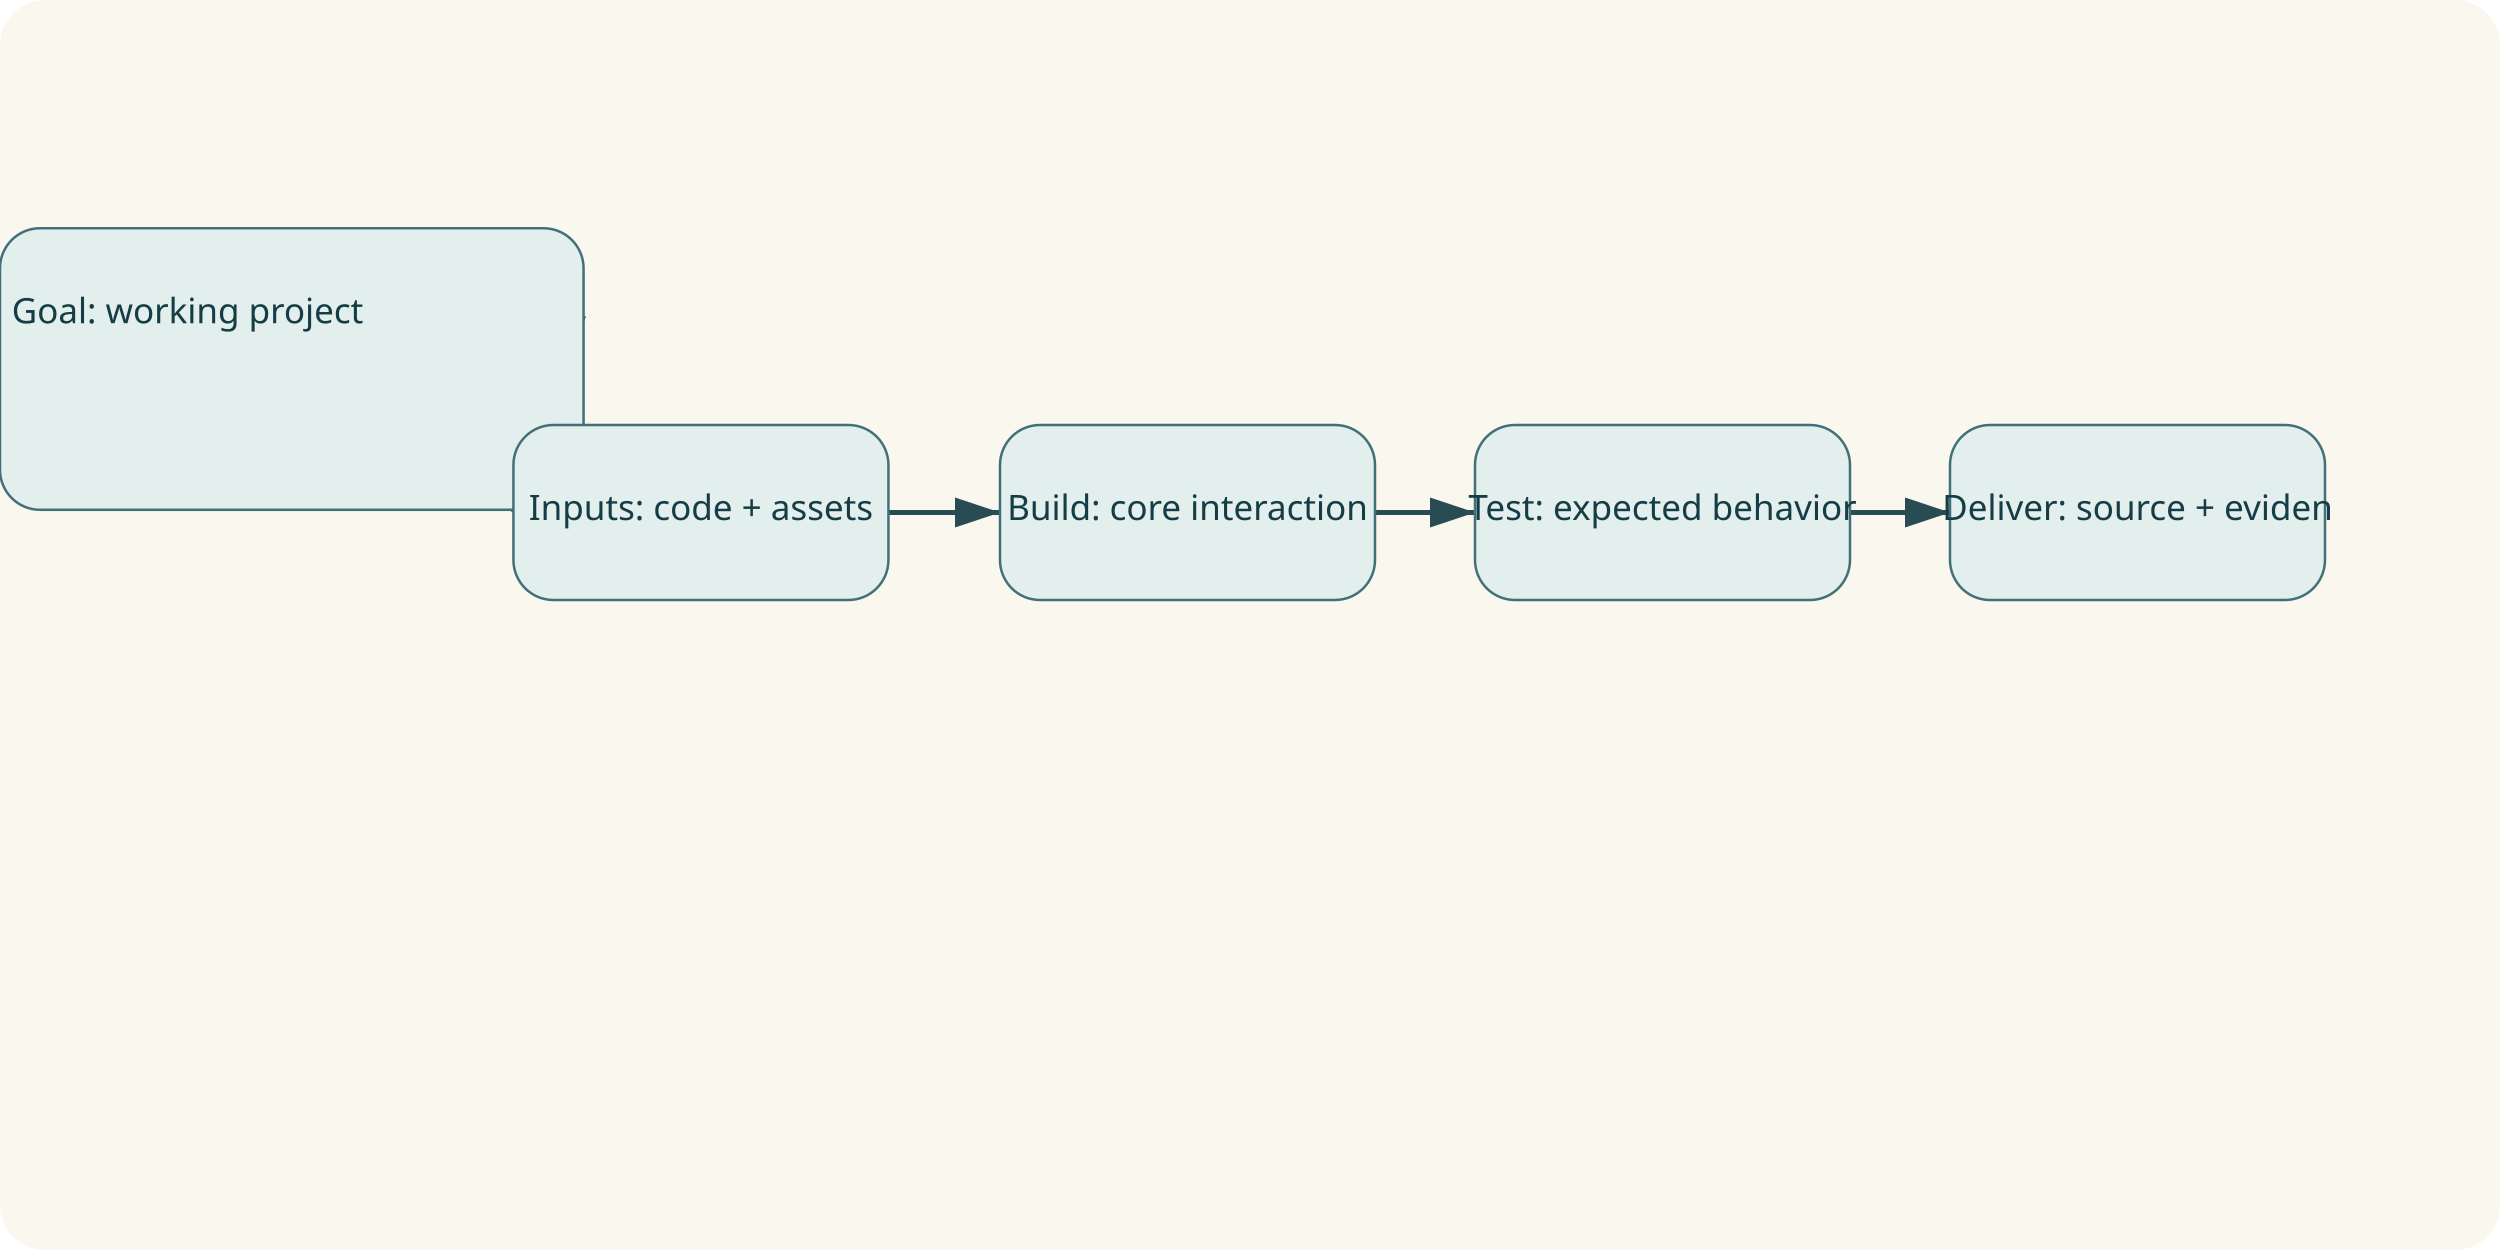
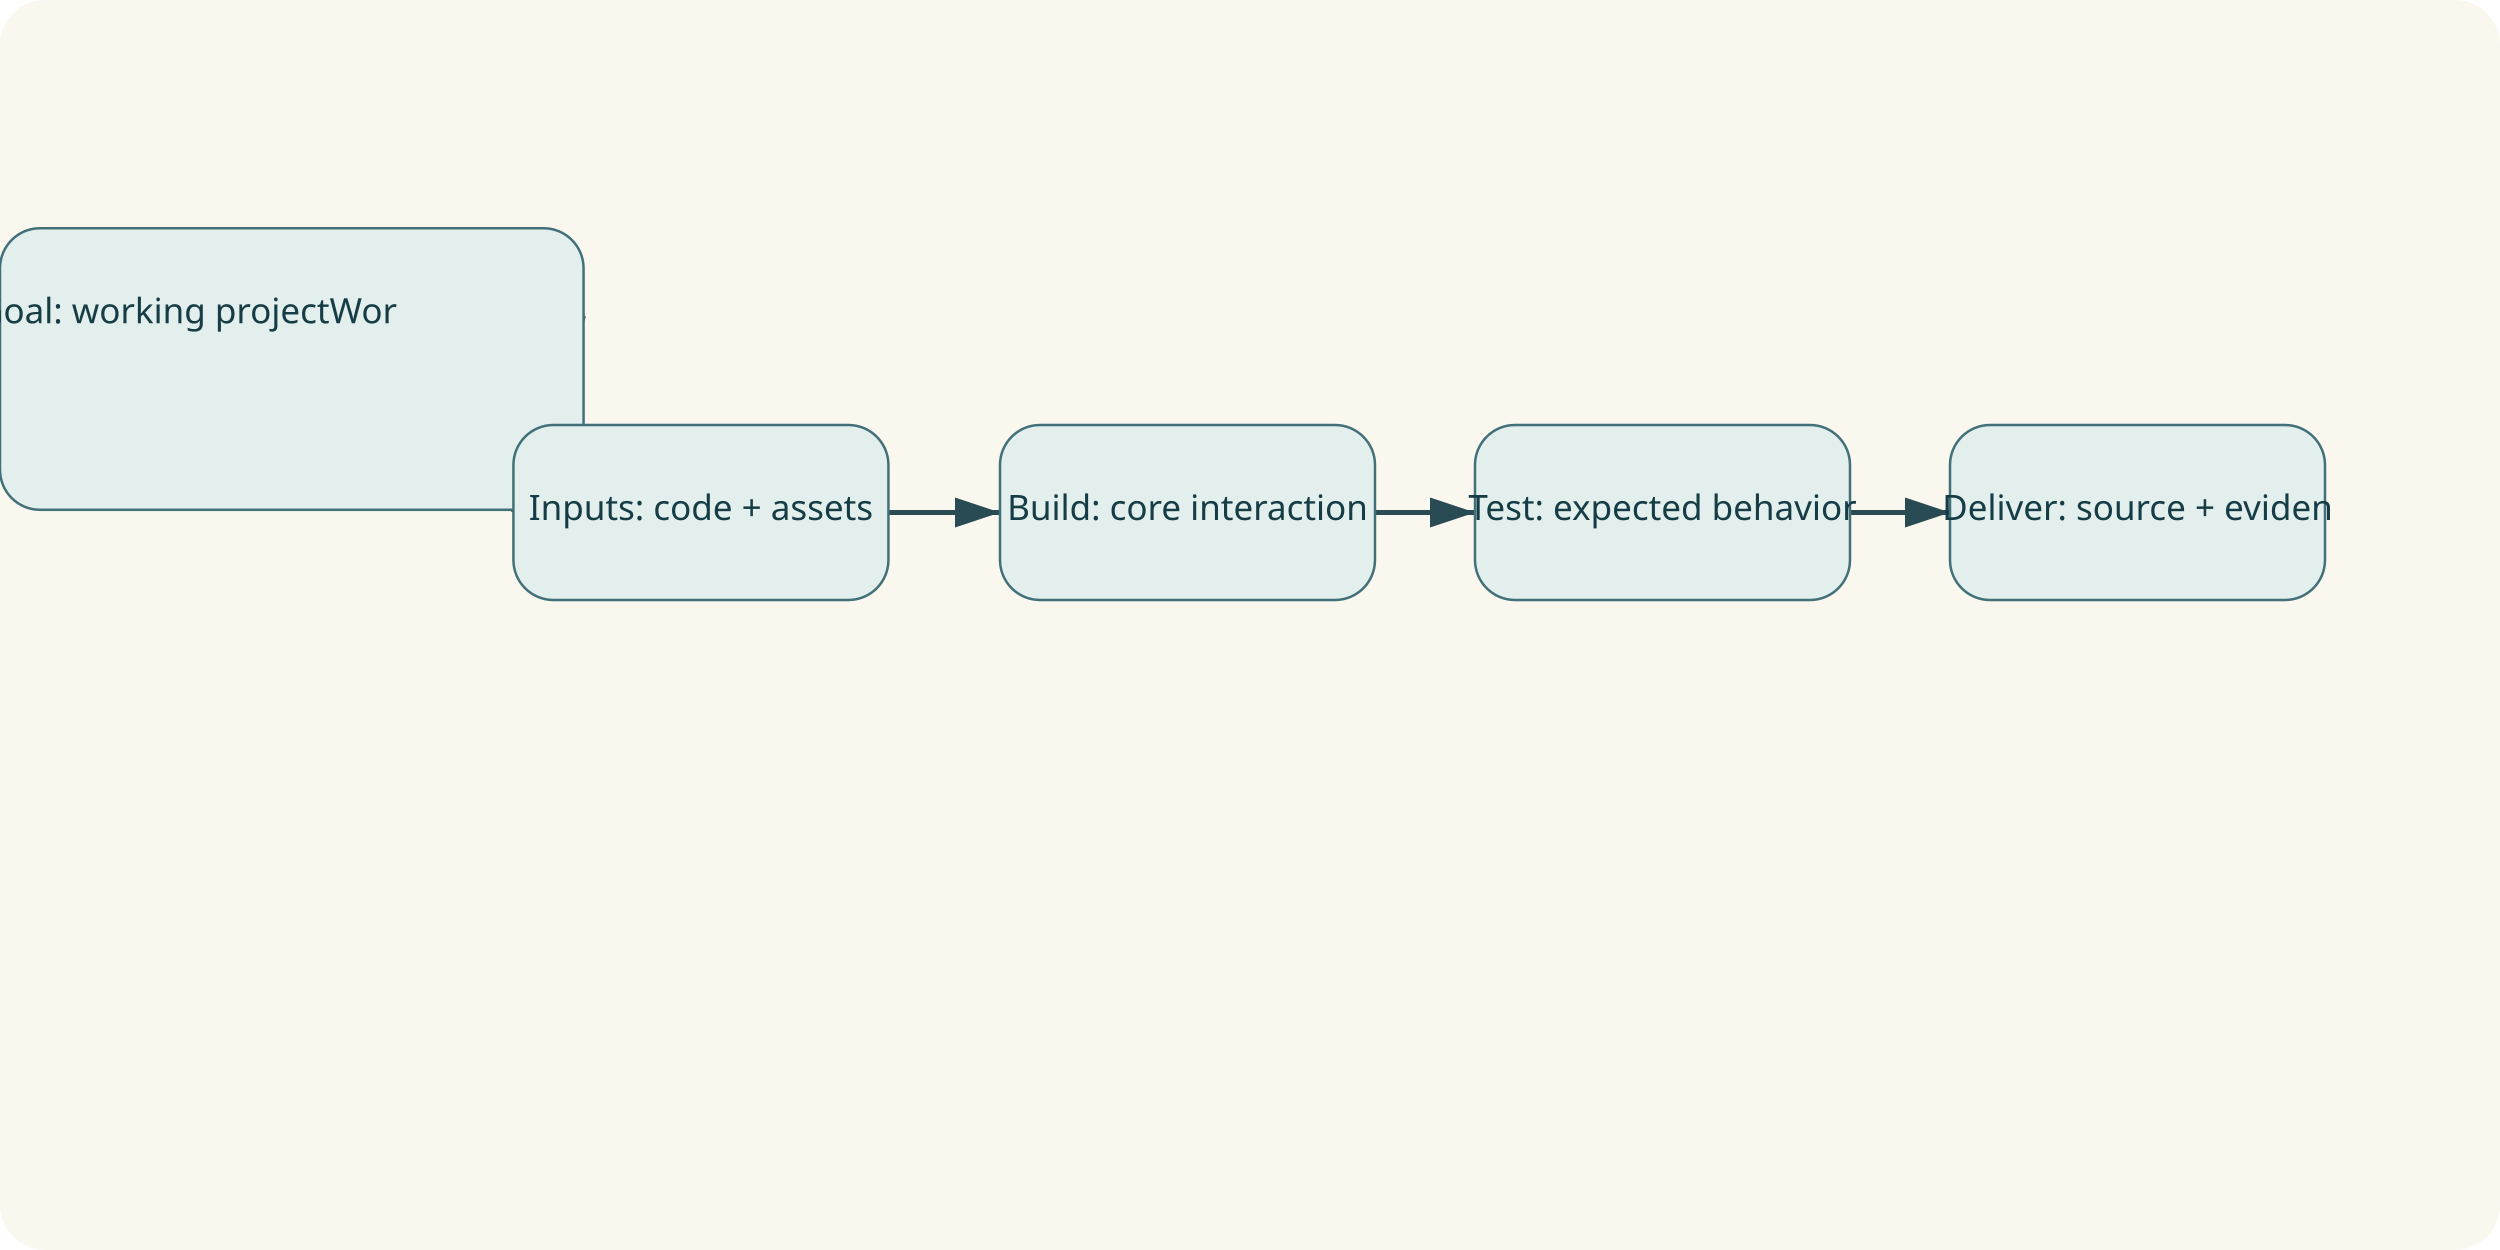
<svg xmlns="http://www.w3.org/2000/svg" viewBox="0 0 1000 500" role="img" aria-label="Project whiteboard">
  <defs>
    <marker id="arrow" markerWidth="10" markerHeight="10" refX="9" refY="3" orient="auto">
      <path d="M0,0 L9,3 L0,6" fill="#294c54" />
    </marker>
  </defs>
  <rect width="1000" height="500" rx="18" fill="#faf7ef" />
  <path d="M233.426,126.296 L205.37,205" stroke="#294c54" stroke-width="2" marker-end="url(#arrow)" />
  <path d="M355.37,205 L400,205" stroke="#294c54" stroke-width="2" marker-end="url(#arrow)" />
  <path d="M550,205 L590,205" stroke="#294c54" stroke-width="2" marker-end="url(#arrow)" />
  <path d="M740,205 L780,205" stroke="#294c54" stroke-width="2" marker-end="url(#arrow)" />
  <g transform="translate(0 91.29631)">
    <rect width="233.426" height="112.624" rx="16" fill="#e3efed" stroke="#427078" />
-     <text x="75" y="38" text-anchor="middle" font-family="sans-serif" font-size="14" fill="#163d46">Goal: working project</text>
+     <text x="75" y="38" text-anchor="middle" font-family="sans-serif" font-size="14" fill="#163d46">Goal: working projectWor</text>
  </g>
  <g transform="translate(205.3704 170)">
    <rect width="150" height="70" rx="16" fill="#e3efed" stroke="#427078" />
    <text x="75" y="38" text-anchor="middle" font-family="sans-serif" font-size="14" fill="#163d46">Inputs: code + assets</text>
  </g>
  <g transform="translate(400 170)">
    <rect width="150" height="70" rx="16" fill="#e3efed" stroke="#427078" />
    <text x="75" y="38" text-anchor="middle" font-family="sans-serif" font-size="14" fill="#163d46">Build: core interaction</text>
  </g>
  <g transform="translate(590 170)">
    <rect width="150" height="70" rx="16" fill="#e3efed" stroke="#427078" />
    <text x="75" y="38" text-anchor="middle" font-family="sans-serif" font-size="14" fill="#163d46">Test: expected behavior</text>
  </g>
  <g transform="translate(780 170)">
    <rect width="150" height="70" rx="16" fill="#e3efed" stroke="#427078" />
    <text x="75" y="38" text-anchor="middle" font-family="sans-serif" font-size="14" fill="#163d46">Deliver: source + eviden</text>
  </g>
</svg>
